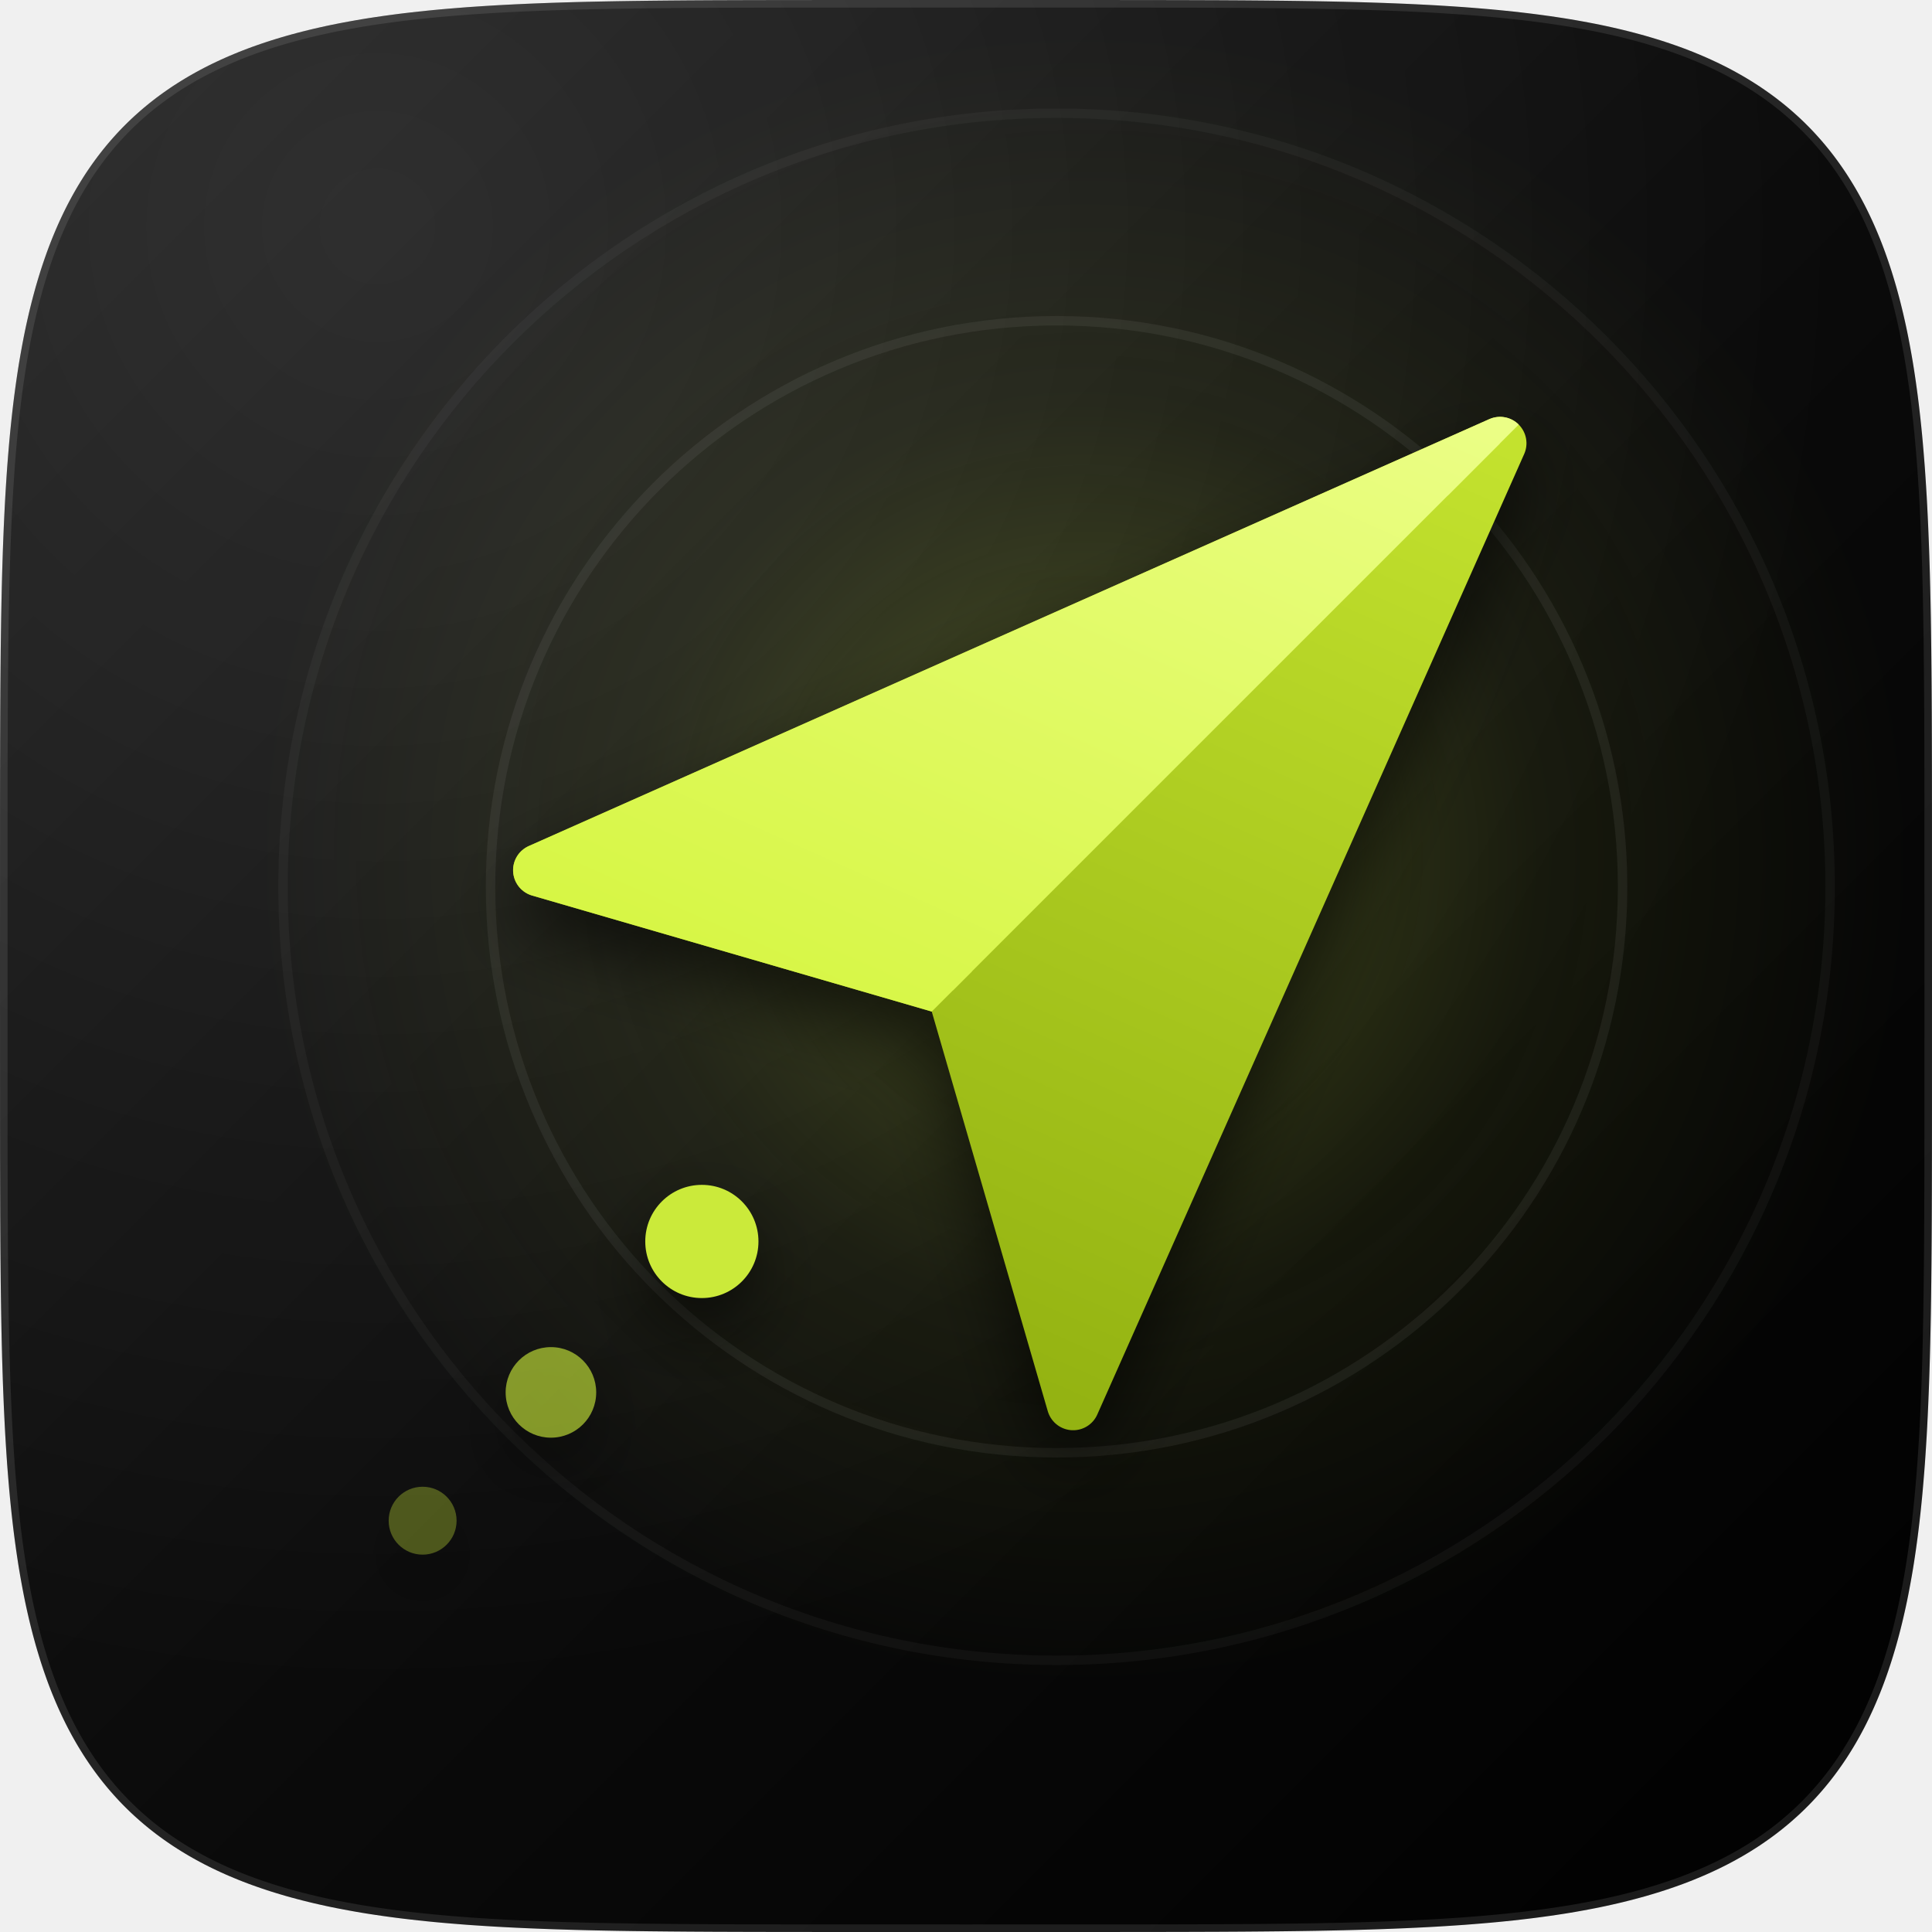
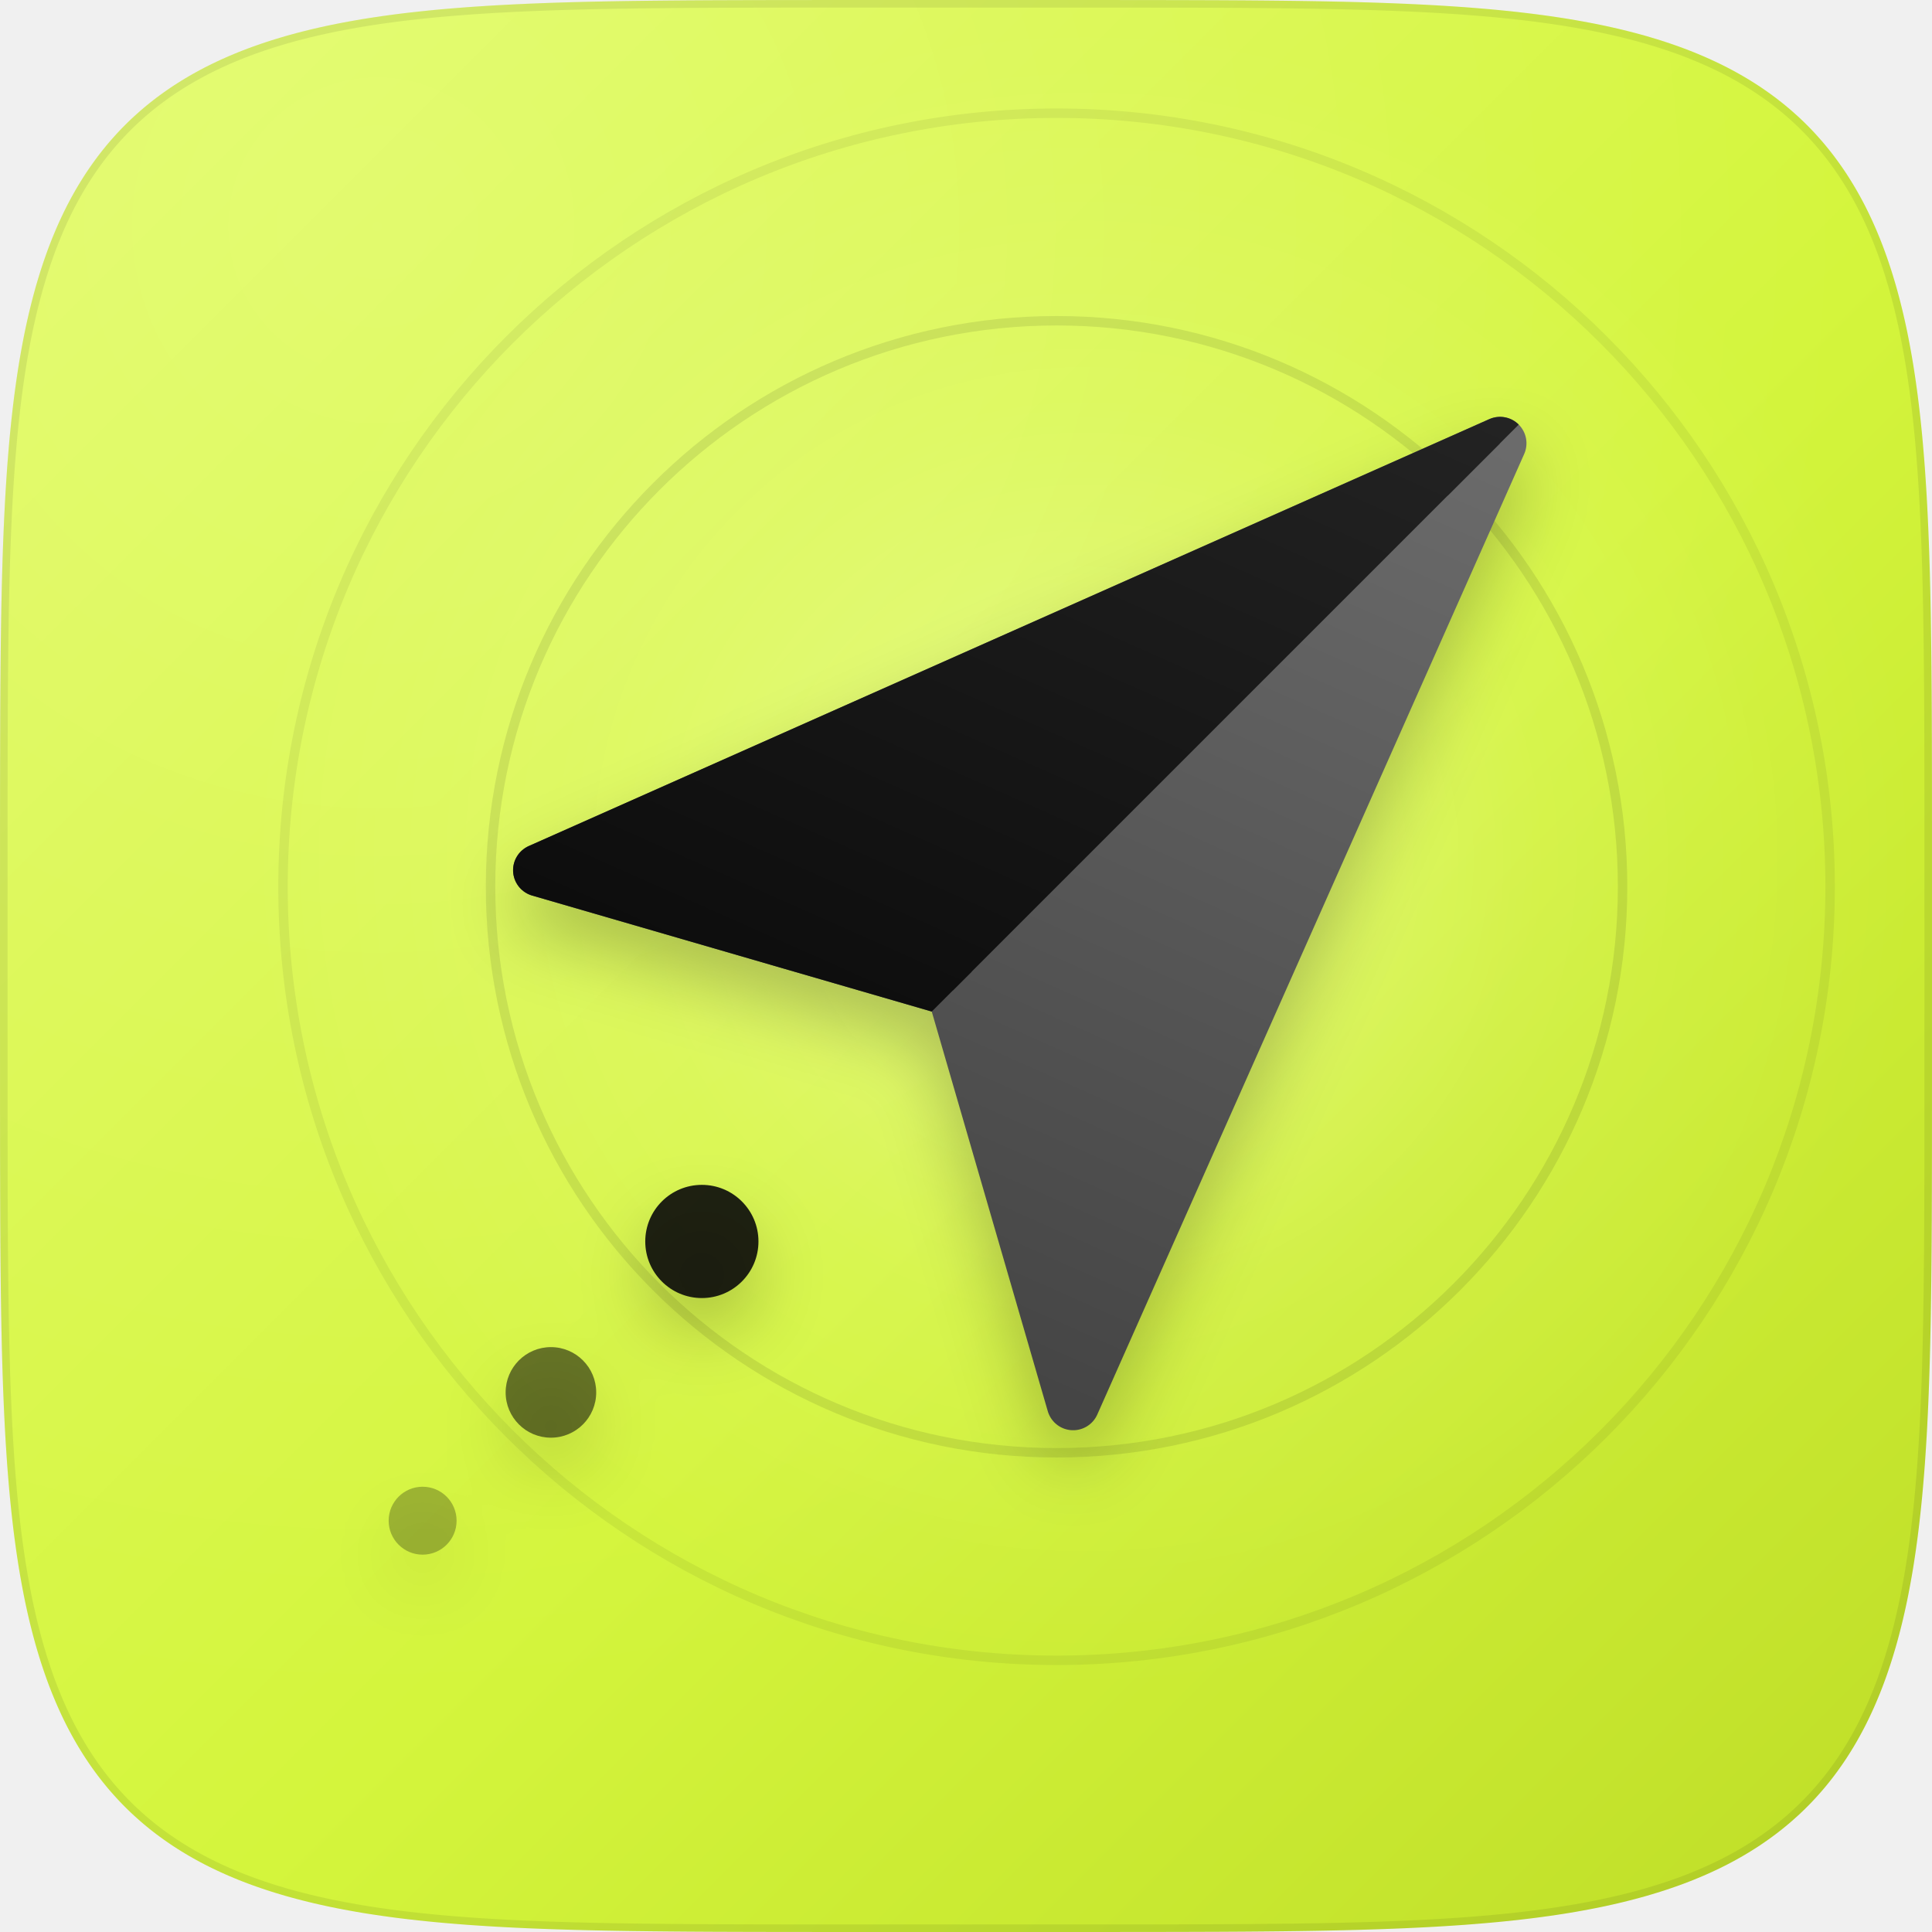
<svg xmlns="http://www.w3.org/2000/svg" viewBox="0 0 1024 1024">
  <defs>
    <linearGradient id="bg" x1="0" y1="0" x2="1024" y2="1024" gradientUnits="userSpaceOnUse">
-       <stop offset="0" stop-color="#1C1C1C" />
-       <stop offset=".55" stop-color="#0A0A0A" />
-       <stop offset="1" stop-color="#000000" />
+       <stop offset="0" stop-color="#E2FB66" />
+       <stop offset=".55" stop-color="#D4F53C" />
+       <stop offset="1" stop-color="#BEDD27" />
    </linearGradient>
    <radialGradient id="glow" cx="575" cy="455" r="440" gradientUnits="userSpaceOnUse">
-       <stop offset="0" stop-color="#D4F53C" stop-opacity="0.26" />
-       <stop offset=".55" stop-color="#D4F53C" stop-opacity="0.065" />
-       <stop offset="1" stop-color="#D4F53C" stop-opacity="0" />
+       <stop offset="0" stop-color="#FFFFFF" stop-opacity="0.32" />
+       <stop offset=".55" stop-color="#FFFFFF" stop-opacity="0.08" />
+       <stop offset="1" stop-color="#FFFFFF" stop-opacity="0" />
    </radialGradient>
    <radialGradient id="hl" cx="200" cy="120" r="780" gradientUnits="userSpaceOnUse">
-       <stop offset="0" stop-color="#fff" stop-opacity="0.1" />
+       <stop offset="0" stop-color="#fff" stop-opacity="0.12" />
      <stop offset="1" stop-color="#fff" stop-opacity="0" />
    </radialGradient>
    <linearGradient id="faceL" x1="-200" y1="-290" x2="0" y2="230" gradientUnits="userSpaceOnUse">
-       <stop offset="0" stop-color="#EEFF8F" />
-       <stop offset="1" stop-color="#D4F53C" />
+       <stop offset="0" stop-color="#262626" />
+       <stop offset="1" stop-color="#0A0A0A" />
    </linearGradient>
    <linearGradient id="faceR" x1="0" y1="-290" x2="200" y2="230" gradientUnits="userSpaceOnUse">
-       <stop offset="0" stop-color="#C3E22E" />
-       <stop offset="1" stop-color="#94B312" />
+       <stop offset="0" stop-color="#6B6B6B" />
+       <stop offset="1" stop-color="#454545" />
    </linearGradient>
    <clipPath id="leftHalf">
      <rect x="-400" y="-400" width="400" height="800" />
    </clipPath>
    <filter id="glyphShadow" x="-25%" y="-25%" width="150%" height="150%" color-interpolation-filters="sRGB">
      <feGaussianBlur in="SourceAlpha" stdDeviation="18" result="b" />
      <feOffset in="b" dy="18" result="o" />
-       <feFlood flood-color="#000000" flood-opacity="0.6" />
+       <feFlood flood-color="#000000" flood-opacity="0.22" />
      <feComposite in2="o" operator="in" result="s" />
      <feMerge>
        <feMergeNode in="s" />
        <feMergeNode in="SourceGraphic" />
      </feMerge>
    </filter>
    <clipPath id="shape">
      <path d="M1024.00 512.00L1023.99 588.84L1023.97 613.39L1023.93 631.24L1023.88 645.78L1023.81 658.27L1023.72 669.32L1023.62 679.32L1023.50 688.48L1023.37 696.98L1023.22 704.92L1023.06 712.40L1022.88 719.47L1022.68 726.20L1022.47 732.61L1022.24 738.75L1022.00 744.64L1021.74 750.31L1021.47 755.78L1021.18 761.07L1020.87 766.18L1020.55 771.13L1020.22 775.94L1019.86 780.62L1019.49 785.16L1019.11 789.59L1018.71 793.91L1018.29 798.12L1017.86 802.23L1017.41 806.25L1016.95 810.17L1016.47 814.02L1015.97 817.78L1015.46 821.46L1014.93 825.07L1014.39 828.61L1013.83 832.08L1013.25 835.49L1012.65 838.83L1012.04 842.12L1011.42 845.34L1010.78 848.51L1010.12 851.63L1009.44 854.69L1008.75 857.70L1008.04 860.66L1007.31 863.58L1006.57 866.45L1005.81 869.27L1005.04 872.05L1004.24 874.78L1003.43 877.48L1002.61 880.13L1001.76 882.75L1000.90 885.33L1000.02 887.87L999.13 890.37L998.22 892.83L997.29 895.26L996.34 897.66L995.37 900.02L994.39 902.35L993.39 904.65L992.37 906.92L991.33 909.15L990.28 911.35L989.21 913.53L988.12 915.67L987.01 917.78L985.88 919.87L984.73 921.93L983.57 923.96L982.38 925.96L981.18 927.93L979.96 929.88L978.72 931.81L977.46 933.70L976.18 935.57L974.88 937.42L973.56 939.24L972.23 941.04L970.87 942.81L969.49 944.56L968.09 946.29L966.67 947.99L965.23 949.67L963.77 951.32L962.29 952.96L960.79 954.57L959.27 956.16L957.72 957.72L956.16 959.27L954.57 960.79L952.96 962.29L951.32 963.77L949.67 965.23L947.99 966.67L946.29 968.09L944.56 969.49L942.81 970.87L941.04 972.23L939.24 973.56L937.42 974.88L935.57 976.18L933.70 977.46L931.81 978.72L929.88 979.96L927.93 981.18L925.96 982.38L923.96 983.57L921.93 984.73L919.87 985.88L917.78 987.01L915.67 988.12L913.53 989.21L911.35 990.28L909.15 991.33L906.92 992.37L904.65 993.39L902.35 994.39L900.02 995.37L897.66 996.34L895.26 997.29L892.83 998.22L890.37 999.13L887.87 1000.02L885.33 1000.90L882.75 1001.76L880.13 1002.61L877.48 1003.43L874.78 1004.24L872.05 1005.04L869.27 1005.81L866.45 1006.57L863.58 1007.31L860.66 1008.04L857.70 1008.75L854.69 1009.44L851.63 1010.12L848.51 1010.78L845.34 1011.42L842.12 1012.04L838.83 1012.65L835.49 1013.25L832.08 1013.83L828.61 1014.39L825.07 1014.93L821.46 1015.46L817.78 1015.97L814.02 1016.47L810.17 1016.95L806.25 1017.41L802.23 1017.86L798.12 1018.29L793.91 1018.71L789.59 1019.11L785.16 1019.49L780.62 1019.86L775.94 1020.22L771.13 1020.55L766.18 1020.87L761.07 1021.18L755.78 1021.47L750.31 1021.74L744.64 1022.00L738.75 1022.24L732.61 1022.47L726.20 1022.68L719.47 1022.88L712.40 1023.06L704.92 1023.22L696.98 1023.37L688.48 1023.50L679.32 1023.62L669.32 1023.72L658.27 1023.81L645.78 1023.88L631.24 1023.93L613.39 1023.97L588.84 1023.99L512.00 1024.00L435.16 1023.99L410.61 1023.97L392.76 1023.93L378.22 1023.88L365.73 1023.81L354.68 1023.72L344.68 1023.62L335.52 1023.50L327.02 1023.37L319.08 1023.22L311.60 1023.06L304.53 1022.88L297.80 1022.68L291.39 1022.47L285.25 1022.24L279.36 1022.00L273.69 1021.74L268.22 1021.47L262.93 1021.18L257.82 1020.87L252.87 1020.55L248.06 1020.22L243.38 1019.86L238.84 1019.49L234.41 1019.11L230.09 1018.71L225.88 1018.29L221.77 1017.86L217.75 1017.41L213.83 1016.95L209.98 1016.47L206.22 1015.97L202.54 1015.46L198.93 1014.93L195.39 1014.39L191.92 1013.83L188.51 1013.25L185.17 1012.65L181.88 1012.04L178.66 1011.42L175.49 1010.78L172.37 1010.12L169.31 1009.44L166.30 1008.75L163.34 1008.04L160.42 1007.31L157.55 1006.57L154.73 1005.81L151.95 1005.04L149.22 1004.24L146.52 1003.43L143.87 1002.61L141.25 1001.76L138.67 1000.90L136.13 1000.02L133.63 999.13L131.17 998.22L128.74 997.29L126.34 996.34L123.98 995.37L121.65 994.39L119.35 993.39L117.08 992.37L114.85 991.33L112.65 990.28L110.47 989.21L108.33 988.12L106.22 987.01L104.13 985.88L102.07 984.73L100.04 983.57L98.04 982.38L96.07 981.18L94.12 979.96L92.19 978.72L90.30 977.46L88.43 976.18L86.58 974.88L84.76 973.56L82.96 972.23L81.19 970.87L79.44 969.49L77.71 968.09L76.01 966.67L74.33 965.23L72.68 963.77L71.04 962.29L69.43 960.79L67.84 959.27L66.28 957.72L64.73 956.16L63.21 954.57L61.71 952.96L60.23 951.32L58.77 949.67L57.33 947.99L55.91 946.29L54.51 944.56L53.13 942.81L51.77 941.04L50.44 939.24L49.12 937.42L47.82 935.57L46.54 933.70L45.28 931.81L44.04 929.88L42.82 927.93L41.62 925.96L40.43 923.96L39.27 921.93L38.12 919.87L36.99 917.78L35.88 915.67L34.79 913.53L33.72 911.35L32.67 909.15L31.63 906.92L30.61 904.65L29.61 902.35L28.63 900.02L27.66 897.66L26.71 895.26L25.78 892.83L24.87 890.37L23.98 887.87L23.10 885.33L22.24 882.75L21.39 880.13L20.57 877.48L19.76 874.78L18.96 872.05L18.19 869.27L17.43 866.45L16.69 863.58L15.96 860.66L15.25 857.70L14.56 854.69L13.88 851.63L13.22 848.51L12.58 845.34L11.96 842.12L11.35 838.83L10.75 835.49L10.17 832.08L9.61 828.61L9.07 825.07L8.54 821.46L8.03 817.78L7.53 814.02L7.05 810.17L6.59 806.25L6.14 802.23L5.71 798.12L5.29 793.91L4.89 789.59L4.51 785.16L4.14 780.62L3.78 775.94L3.45 771.13L3.13 766.18L2.82 761.07L2.53 755.78L2.26 750.31L2.00 744.64L1.76 738.75L1.53 732.61L1.32 726.20L1.12 719.47L0.94 712.40L0.78 704.92L0.63 696.98L0.50 688.48L0.38 679.32L0.28 669.32L0.19 658.27L0.12 645.78L0.07 631.24L0.03 613.39L0.01 588.84L0.00 512.00L0.01 435.16L0.03 410.61L0.07 392.76L0.12 378.22L0.19 365.73L0.28 354.68L0.38 344.68L0.50 335.52L0.63 327.02L0.78 319.08L0.94 311.60L1.12 304.53L1.32 297.80L1.53 291.39L1.76 285.25L2.00 279.36L2.26 273.69L2.53 268.22L2.82 262.93L3.13 257.82L3.45 252.87L3.78 248.06L4.14 243.38L4.51 238.84L4.89 234.41L5.29 230.09L5.71 225.88L6.14 221.77L6.59 217.75L7.05 213.83L7.53 209.98L8.03 206.22L8.54 202.54L9.07 198.93L9.61 195.39L10.17 191.92L10.75 188.51L11.35 185.17L11.96 181.88L12.58 178.66L13.22 175.49L13.88 172.37L14.56 169.31L15.25 166.30L15.96 163.34L16.69 160.42L17.43 157.55L18.19 154.73L18.96 151.95L19.76 149.22L20.57 146.52L21.39 143.87L22.24 141.25L23.10 138.67L23.98 136.13L24.87 133.63L25.78 131.17L26.71 128.74L27.66 126.34L28.63 123.98L29.61 121.65L30.61 119.35L31.63 117.08L32.67 114.85L33.72 112.65L34.79 110.47L35.88 108.33L36.99 106.22L38.12 104.13L39.27 102.07L40.43 100.04L41.62 98.04L42.82 96.07L44.04 94.12L45.28 92.19L46.54 90.30L47.82 88.43L49.12 86.58L50.44 84.76L51.77 82.96L53.13 81.19L54.51 79.44L55.91 77.71L57.33 76.01L58.77 74.33L60.23 72.68L61.71 71.04L63.21 69.43L64.73 67.84L66.28 66.28L67.84 64.73L69.43 63.21L71.04 61.71L72.68 60.23L74.33 58.77L76.01 57.33L77.71 55.91L79.44 54.51L81.19 53.13L82.96 51.77L84.76 50.44L86.58 49.12L88.43 47.82L90.30 46.54L92.19 45.28L94.12 44.04L96.07 42.82L98.04 41.62L100.04 40.43L102.07 39.27L104.13 38.12L106.22 36.99L108.33 35.88L110.47 34.79L112.65 33.72L114.85 32.67L117.08 31.63L119.35 30.61L121.65 29.61L123.98 28.63L126.34 27.66L128.74 26.71L131.17 25.78L133.63 24.87L136.13 23.98L138.67 23.10L141.25 22.24L143.87 21.39L146.52 20.57L149.22 19.76L151.95 18.96L154.73 18.19L157.55 17.43L160.42 16.69L163.34 15.96L166.30 15.25L169.31 14.56L172.37 13.88L175.49 13.22L178.66 12.58L181.88 11.96L185.17 11.35L188.51 10.75L191.92 10.17L195.39 9.61L198.93 9.07L202.54 8.54L206.22 8.03L209.98 7.53L213.83 7.05L217.75 6.59L221.77 6.14L225.88 5.71L230.09 5.29L234.41 4.89L238.84 4.51L243.38 4.14L248.06 3.78L252.87 3.45L257.82 3.13L262.93 2.82L268.22 2.53L273.69 2.26L279.36 2.00L285.25 1.76L291.39 1.53L297.80 1.32L304.53 1.12L311.60 0.94L319.08 0.78L327.02 0.63L335.52 0.50L344.68 0.38L354.68 0.28L365.73 0.19L378.22 0.12L392.76 0.07L410.61 0.03L435.16 0.01L512.00 0.00L588.84 0.01L613.39 0.03L631.24 0.07L645.78 0.12L658.27 0.19L669.32 0.28L679.32 0.38L688.48 0.50L696.98 0.63L704.92 0.78L712.40 0.94L719.47 1.12L726.20 1.32L732.61 1.53L738.75 1.76L744.64 2.00L750.31 2.26L755.78 2.53L761.07 2.82L766.18 3.13L771.13 3.45L775.94 3.78L780.62 4.14L785.16 4.51L789.59 4.89L793.91 5.29L798.12 5.71L802.23 6.14L806.25 6.59L810.17 7.05L814.02 7.53L817.78 8.03L821.46 8.54L825.07 9.07L828.61 9.61L832.08 10.17L835.49 10.75L838.83 11.35L842.12 11.96L845.34 12.58L848.51 13.22L851.63 13.88L854.69 14.56L857.70 15.25L860.66 15.96L863.58 16.69L866.45 17.43L869.27 18.19L872.05 18.96L874.78 19.76L877.48 20.57L880.13 21.39L882.75 22.24L885.33 23.10L887.87 23.98L890.37 24.87L892.83 25.78L895.26 26.71L897.66 27.66L900.02 28.63L902.35 29.61L904.65 30.61L906.92 31.63L909.15 32.67L911.35 33.72L913.53 34.79L915.67 35.88L917.78 36.99L919.87 38.12L921.93 39.27L923.96 40.43L925.96 41.62L927.93 42.82L929.88 44.04L931.81 45.28L933.70 46.54L935.57 47.82L937.42 49.12L939.24 50.44L941.04 51.77L942.81 53.13L944.56 54.51L946.29 55.91L947.99 57.33L949.67 58.77L951.32 60.23L952.96 61.71L954.57 63.21L956.16 64.73L957.72 66.28L959.27 67.84L960.79 69.43L962.29 71.04L963.77 72.68L965.23 74.33L966.67 76.01L968.09 77.71L969.49 79.44L970.87 81.19L972.23 82.96L973.56 84.76L974.88 86.58L976.18 88.43L977.46 90.30L978.72 92.19L979.96 94.12L981.18 96.07L982.38 98.04L983.57 100.04L984.73 102.07L985.88 104.13L987.01 106.22L988.12 108.33L989.21 110.47L990.28 112.65L991.33 114.85L992.37 117.08L993.39 119.35L994.39 121.65L995.37 123.98L996.34 126.34L997.29 128.74L998.22 131.17L999.13 133.63L1000.02 136.13L1000.90 138.67L1001.76 141.25L1002.61 143.87L1003.43 146.52L1004.24 149.22L1005.04 151.95L1005.81 154.73L1006.57 157.55L1007.31 160.42L1008.04 163.34L1008.75 166.30L1009.44 169.31L1010.12 172.37L1010.78 175.49L1011.42 178.66L1012.04 181.88L1012.65 185.17L1013.25 188.51L1013.83 191.92L1014.39 195.39L1014.93 198.93L1015.46 202.54L1015.97 206.22L1016.47 209.98L1016.95 213.83L1017.41 217.75L1017.86 221.77L1018.29 225.88L1018.71 230.09L1019.11 234.41L1019.49 238.84L1019.86 243.38L1020.22 248.06L1020.55 252.87L1020.87 257.82L1021.18 262.93L1021.47 268.22L1021.74 273.69L1022.00 279.36L1022.24 285.25L1022.47 291.39L1022.68 297.80L1022.88 304.53L1023.06 311.60L1023.22 319.08L1023.37 327.02L1023.50 335.52L1023.62 344.68L1023.72 354.68L1023.81 365.73L1023.88 378.22L1023.93 392.76L1023.97 410.61L1023.99 435.16Z" />
    </clipPath>
  </defs>
  <g clip-path="url(#shape)">
    <rect width="1024" height="1024" fill="url(#bg)" />
    <rect width="1024" height="1024" fill="url(#hl)" />
    <rect width="1024" height="1024" fill="url(#glow)" />
    <g transform="translate(512 512) scale(1) translate(-512 -512) translate(0 0)">
-       <g fill="none" stroke="#fff">
-         <circle cx="560" cy="470" r="300" stroke-opacity="0.06" stroke-width="5" />
-         <circle cx="560" cy="470" r="410" stroke-opacity="0.039" stroke-width="5" />
+       <g fill="none" stroke="#0A0A0A">
+         <circle cx="560" cy="470" r="300" stroke-opacity="0.09" stroke-width="5" />
+         <circle cx="560" cy="470" r="410" stroke-opacity="0.06" stroke-width="5" />
      </g>
    </g>
    <g transform="translate(512 512) scale(1) translate(-512 -512) translate(0 0)" filter="url(#glyphShadow)">
-       <circle cx="372" cy="658" r="30" fill="#D4F53C" fill-opacity="0.95" />
-       <circle cx="292" cy="738" r="24" fill="#D4F53C" fill-opacity="0.6" />
-       <circle cx="224" cy="806" r="18" fill="#D4F53C" fill-opacity="0.32" />
+       <circle cx="372" cy="658" r="30" fill="#0A0A0A" fill-opacity="0.9" />
+       <circle cx="292" cy="738" r="24" fill="#0A0A0A" fill-opacity="0.55" />
+       <circle cx="224" cy="806" r="18" fill="#0A0A0A" fill-opacity="0.28" />
      <g transform="translate(590 440) rotate(45)">
        <polygon points="0,-290 200,230 0,120 -200,230" fill="url(#faceR)" stroke="url(#faceR)" stroke-width="28" stroke-linejoin="round" />
        <g clip-path="url(#leftHalf)">
          <polygon points="0,-290 200,230 0,120 -200,230" fill="url(#faceL)" stroke="url(#faceL)" stroke-width="28" stroke-linejoin="round" />
        </g>
      </g>
    </g>
  </g>
-   <path d="M1024.00 512.00L1023.99 588.84L1023.97 613.39L1023.93 631.24L1023.88 645.78L1023.81 658.27L1023.72 669.32L1023.62 679.32L1023.50 688.48L1023.37 696.98L1023.22 704.92L1023.06 712.40L1022.88 719.47L1022.68 726.20L1022.47 732.61L1022.24 738.75L1022.00 744.64L1021.74 750.31L1021.47 755.78L1021.18 761.07L1020.87 766.18L1020.55 771.13L1020.22 775.94L1019.86 780.62L1019.49 785.16L1019.11 789.59L1018.71 793.91L1018.29 798.12L1017.86 802.23L1017.41 806.25L1016.95 810.17L1016.47 814.02L1015.97 817.78L1015.46 821.46L1014.93 825.07L1014.39 828.61L1013.83 832.08L1013.25 835.49L1012.65 838.83L1012.04 842.12L1011.42 845.34L1010.78 848.51L1010.12 851.63L1009.44 854.69L1008.75 857.70L1008.04 860.66L1007.31 863.58L1006.57 866.45L1005.81 869.27L1005.04 872.05L1004.24 874.78L1003.43 877.48L1002.61 880.13L1001.76 882.75L1000.90 885.33L1000.02 887.87L999.13 890.37L998.22 892.83L997.29 895.26L996.34 897.66L995.37 900.02L994.39 902.35L993.39 904.65L992.37 906.92L991.33 909.15L990.28 911.35L989.21 913.53L988.12 915.67L987.01 917.78L985.88 919.87L984.73 921.93L983.57 923.96L982.38 925.96L981.18 927.93L979.96 929.88L978.72 931.81L977.46 933.70L976.18 935.57L974.88 937.42L973.56 939.24L972.23 941.04L970.87 942.81L969.49 944.56L968.09 946.29L966.67 947.99L965.23 949.67L963.77 951.32L962.29 952.96L960.79 954.57L959.27 956.16L957.72 957.72L956.16 959.27L954.57 960.79L952.96 962.29L951.32 963.77L949.67 965.23L947.99 966.67L946.29 968.09L944.56 969.49L942.81 970.87L941.04 972.23L939.24 973.56L937.42 974.88L935.57 976.18L933.70 977.46L931.81 978.72L929.88 979.96L927.93 981.18L925.96 982.38L923.96 983.57L921.93 984.73L919.87 985.88L917.78 987.01L915.67 988.12L913.53 989.21L911.35 990.28L909.15 991.33L906.92 992.37L904.65 993.39L902.35 994.39L900.02 995.37L897.66 996.34L895.26 997.29L892.83 998.22L890.37 999.13L887.87 1000.02L885.33 1000.90L882.75 1001.76L880.13 1002.61L877.48 1003.43L874.78 1004.24L872.05 1005.04L869.27 1005.81L866.45 1006.57L863.58 1007.31L860.66 1008.04L857.70 1008.75L854.69 1009.44L851.63 1010.12L848.51 1010.78L845.34 1011.42L842.12 1012.04L838.83 1012.65L835.49 1013.25L832.08 1013.83L828.61 1014.39L825.07 1014.93L821.46 1015.46L817.78 1015.97L814.02 1016.47L810.17 1016.95L806.25 1017.41L802.23 1017.86L798.12 1018.29L793.91 1018.71L789.59 1019.11L785.16 1019.49L780.62 1019.86L775.94 1020.22L771.13 1020.55L766.18 1020.87L761.07 1021.18L755.78 1021.47L750.31 1021.74L744.64 1022.00L738.75 1022.24L732.61 1022.47L726.20 1022.68L719.47 1022.88L712.40 1023.06L704.92 1023.22L696.98 1023.37L688.48 1023.50L679.32 1023.62L669.32 1023.72L658.27 1023.81L645.78 1023.88L631.24 1023.93L613.39 1023.97L588.84 1023.99L512.00 1024.00L435.16 1023.99L410.61 1023.97L392.76 1023.93L378.22 1023.88L365.73 1023.81L354.68 1023.72L344.68 1023.62L335.52 1023.50L327.02 1023.37L319.08 1023.22L311.60 1023.06L304.53 1022.88L297.80 1022.68L291.39 1022.47L285.25 1022.24L279.36 1022.00L273.69 1021.74L268.22 1021.47L262.93 1021.18L257.82 1020.87L252.87 1020.55L248.06 1020.22L243.38 1019.86L238.84 1019.49L234.41 1019.11L230.09 1018.71L225.88 1018.29L221.77 1017.86L217.75 1017.41L213.83 1016.95L209.98 1016.47L206.22 1015.97L202.54 1015.46L198.93 1014.93L195.39 1014.39L191.92 1013.83L188.51 1013.25L185.17 1012.65L181.88 1012.04L178.66 1011.42L175.49 1010.78L172.37 1010.12L169.31 1009.44L166.30 1008.75L163.34 1008.04L160.42 1007.31L157.55 1006.57L154.73 1005.81L151.95 1005.04L149.22 1004.24L146.52 1003.43L143.87 1002.61L141.25 1001.76L138.67 1000.90L136.13 1000.02L133.63 999.13L131.17 998.22L128.74 997.29L126.34 996.34L123.98 995.37L121.65 994.39L119.35 993.39L117.08 992.37L114.85 991.33L112.65 990.28L110.47 989.21L108.33 988.12L106.22 987.01L104.13 985.88L102.07 984.73L100.04 983.57L98.04 982.38L96.07 981.18L94.12 979.96L92.19 978.72L90.30 977.46L88.43 976.18L86.58 974.88L84.76 973.56L82.96 972.23L81.19 970.87L79.44 969.49L77.71 968.09L76.01 966.67L74.33 965.23L72.68 963.77L71.04 962.29L69.43 960.79L67.84 959.27L66.28 957.72L64.73 956.16L63.21 954.57L61.71 952.96L60.23 951.32L58.77 949.67L57.33 947.99L55.91 946.29L54.51 944.56L53.13 942.81L51.77 941.04L50.44 939.24L49.12 937.42L47.82 935.57L46.54 933.70L45.28 931.81L44.04 929.88L42.82 927.93L41.62 925.96L40.43 923.96L39.27 921.93L38.12 919.87L36.99 917.78L35.88 915.67L34.79 913.53L33.72 911.35L32.67 909.15L31.63 906.92L30.61 904.65L29.61 902.35L28.63 900.02L27.66 897.66L26.71 895.26L25.78 892.83L24.87 890.37L23.98 887.87L23.10 885.33L22.24 882.75L21.39 880.13L20.57 877.48L19.76 874.78L18.96 872.05L18.19 869.27L17.43 866.45L16.69 863.58L15.96 860.66L15.25 857.70L14.56 854.69L13.88 851.63L13.22 848.51L12.58 845.34L11.96 842.12L11.35 838.83L10.75 835.49L10.17 832.08L9.61 828.61L9.07 825.07L8.54 821.46L8.03 817.78L7.53 814.02L7.05 810.17L6.59 806.25L6.14 802.23L5.71 798.12L5.29 793.91L4.89 789.59L4.51 785.16L4.14 780.62L3.78 775.94L3.45 771.13L3.13 766.18L2.82 761.07L2.53 755.78L2.26 750.31L2.00 744.64L1.76 738.75L1.53 732.61L1.32 726.20L1.12 719.47L0.94 712.40L0.78 704.92L0.63 696.98L0.50 688.48L0.38 679.32L0.28 669.32L0.19 658.27L0.12 645.78L0.07 631.24L0.03 613.39L0.01 588.84L0.00 512.00L0.01 435.16L0.03 410.61L0.07 392.76L0.12 378.22L0.19 365.73L0.28 354.68L0.38 344.68L0.50 335.52L0.63 327.02L0.78 319.08L0.94 311.60L1.12 304.53L1.32 297.80L1.53 291.39L1.76 285.25L2.00 279.36L2.26 273.69L2.53 268.22L2.82 262.93L3.13 257.82L3.45 252.87L3.78 248.06L4.14 243.38L4.51 238.84L4.89 234.41L5.29 230.09L5.71 225.88L6.14 221.77L6.59 217.75L7.05 213.83L7.53 209.98L8.03 206.22L8.54 202.54L9.07 198.93L9.61 195.39L10.17 191.92L10.75 188.51L11.35 185.17L11.96 181.88L12.58 178.66L13.22 175.49L13.88 172.37L14.56 169.31L15.25 166.30L15.96 163.34L16.69 160.42L17.43 157.55L18.19 154.73L18.96 151.95L19.76 149.22L20.57 146.52L21.39 143.87L22.24 141.25L23.10 138.67L23.98 136.13L24.87 133.63L25.78 131.17L26.71 128.74L27.66 126.34L28.63 123.98L29.61 121.65L30.61 119.35L31.63 117.08L32.67 114.85L33.72 112.65L34.79 110.47L35.88 108.33L36.99 106.22L38.12 104.13L39.27 102.07L40.43 100.04L41.62 98.04L42.82 96.07L44.04 94.12L45.28 92.19L46.54 90.30L47.82 88.43L49.12 86.58L50.44 84.76L51.77 82.96L53.13 81.19L54.51 79.44L55.91 77.71L57.33 76.01L58.77 74.33L60.23 72.68L61.71 71.04L63.21 69.43L64.73 67.84L66.28 66.28L67.84 64.73L69.43 63.21L71.04 61.71L72.68 60.23L74.33 58.77L76.01 57.33L77.71 55.91L79.44 54.51L81.19 53.13L82.96 51.77L84.76 50.44L86.58 49.12L88.43 47.82L90.30 46.54L92.19 45.28L94.12 44.04L96.07 42.82L98.04 41.62L100.04 40.43L102.07 39.27L104.13 38.12L106.22 36.99L108.33 35.88L110.47 34.79L112.65 33.72L114.85 32.67L117.08 31.63L119.35 30.61L121.65 29.61L123.98 28.63L126.34 27.66L128.74 26.71L131.17 25.78L133.63 24.87L136.13 23.98L138.67 23.10L141.25 22.24L143.87 21.39L146.52 20.57L149.22 19.76L151.95 18.96L154.73 18.19L157.55 17.43L160.42 16.69L163.34 15.96L166.30 15.25L169.31 14.56L172.37 13.88L175.49 13.22L178.66 12.58L181.88 11.96L185.17 11.35L188.51 10.75L191.92 10.17L195.39 9.61L198.93 9.07L202.54 8.54L206.22 8.03L209.98 7.53L213.83 7.05L217.75 6.59L221.77 6.14L225.88 5.71L230.09 5.29L234.41 4.89L238.84 4.51L243.38 4.14L248.06 3.78L252.87 3.45L257.82 3.13L262.93 2.82L268.22 2.53L273.69 2.26L279.36 2.00L285.25 1.76L291.39 1.53L297.80 1.32L304.53 1.12L311.60 0.94L319.08 0.78L327.02 0.63L335.52 0.50L344.68 0.38L354.68 0.28L365.73 0.19L378.22 0.12L392.76 0.07L410.61 0.03L435.16 0.01L512.00 0.00L588.84 0.01L613.39 0.03L631.24 0.07L645.78 0.12L658.27 0.19L669.32 0.28L679.32 0.38L688.48 0.50L696.98 0.63L704.92 0.78L712.40 0.94L719.47 1.12L726.20 1.32L732.61 1.53L738.75 1.76L744.64 2.00L750.31 2.26L755.78 2.53L761.07 2.82L766.18 3.13L771.13 3.45L775.94 3.78L780.62 4.14L785.16 4.51L789.59 4.89L793.91 5.29L798.12 5.71L802.23 6.14L806.25 6.59L810.17 7.05L814.02 7.53L817.78 8.03L821.46 8.54L825.07 9.07L828.61 9.61L832.08 10.17L835.49 10.75L838.83 11.35L842.12 11.96L845.34 12.58L848.51 13.22L851.63 13.88L854.69 14.56L857.70 15.25L860.66 15.96L863.58 16.69L866.45 17.43L869.27 18.19L872.05 18.96L874.78 19.76L877.48 20.57L880.13 21.39L882.75 22.24L885.33 23.10L887.87 23.98L890.37 24.87L892.83 25.78L895.26 26.71L897.66 27.66L900.02 28.63L902.35 29.61L904.65 30.61L906.92 31.63L909.15 32.67L911.35 33.72L913.53 34.79L915.67 35.88L917.78 36.99L919.87 38.12L921.93 39.27L923.96 40.43L925.96 41.62L927.93 42.82L929.88 44.04L931.81 45.28L933.70 46.54L935.57 47.82L937.42 49.12L939.24 50.44L941.04 51.77L942.81 53.13L944.56 54.51L946.29 55.91L947.99 57.33L949.67 58.77L951.32 60.23L952.96 61.71L954.57 63.21L956.16 64.73L957.72 66.28L959.27 67.84L960.79 69.43L962.29 71.04L963.77 72.68L965.23 74.33L966.67 76.01L968.09 77.71L969.49 79.44L970.87 81.19L972.23 82.96L973.56 84.76L974.88 86.58L976.18 88.43L977.46 90.30L978.72 92.19L979.96 94.12L981.18 96.07L982.38 98.04L983.57 100.04L984.73 102.07L985.88 104.13L987.01 106.22L988.12 108.33L989.21 110.47L990.28 112.65L991.33 114.85L992.37 117.08L993.39 119.35L994.39 121.65L995.37 123.98L996.34 126.34L997.29 128.74L998.22 131.17L999.13 133.63L1000.02 136.13L1000.90 138.67L1001.76 141.25L1002.61 143.87L1003.43 146.52L1004.24 149.22L1005.04 151.95L1005.81 154.73L1006.57 157.55L1007.31 160.42L1008.04 163.34L1008.75 166.30L1009.44 169.31L1010.12 172.37L1010.78 175.49L1011.42 178.66L1012.04 181.88L1012.65 185.17L1013.25 188.51L1013.83 191.92L1014.39 195.39L1014.93 198.93L1015.46 202.54L1015.97 206.22L1016.47 209.98L1016.95 213.83L1017.41 217.75L1017.86 221.77L1018.29 225.88L1018.71 230.09L1019.11 234.41L1019.49 238.84L1019.86 243.38L1020.22 248.06L1020.55 252.87L1020.87 257.82L1021.18 262.93L1021.47 268.22L1021.74 273.69L1022.00 279.36L1022.24 285.25L1022.47 291.39L1022.68 297.80L1022.88 304.53L1023.06 311.60L1023.22 319.08L1023.37 327.02L1023.50 335.52L1023.62 344.68L1023.72 354.68L1023.81 365.73L1023.88 378.22L1023.93 392.76L1023.97 410.61L1023.99 435.16Z" fill="none" stroke="rgba(255,255,255,.10)" stroke-width="8" clip-path="url(#shape)" />
+   <path d="M1024.00 512.00L1023.99 588.84L1023.97 613.39L1023.93 631.24L1023.88 645.78L1023.81 658.27L1023.72 669.32L1023.62 679.32L1023.50 688.48L1023.37 696.98L1023.22 704.92L1023.06 712.40L1022.88 719.47L1022.68 726.20L1022.47 732.61L1022.24 738.75L1022.00 744.64L1021.74 750.31L1021.47 755.78L1021.18 761.07L1020.87 766.18L1020.55 771.13L1020.22 775.94L1019.86 780.62L1019.49 785.16L1019.11 789.59L1018.71 793.91L1018.29 798.12L1017.86 802.23L1017.41 806.25L1016.95 810.17L1016.47 814.02L1015.97 817.78L1015.46 821.46L1014.93 825.07L1014.39 828.61L1013.83 832.08L1013.25 835.49L1012.65 838.83L1012.04 842.12L1011.42 845.34L1010.78 848.51L1010.12 851.63L1009.44 854.69L1008.75 857.70L1008.04 860.66L1007.31 863.58L1006.57 866.45L1005.81 869.27L1005.04 872.05L1004.24 874.78L1003.43 877.48L1002.61 880.13L1001.76 882.75L1000.90 885.33L1000.02 887.87L999.13 890.37L998.22 892.83L997.29 895.26L996.34 897.66L995.37 900.02L994.39 902.35L993.39 904.65L992.37 906.92L991.33 909.15L990.28 911.35L989.21 913.53L988.12 915.67L987.01 917.78L985.88 919.87L984.73 921.93L983.57 923.96L982.38 925.96L981.18 927.93L979.96 929.88L978.72 931.81L977.46 933.70L976.18 935.57L974.88 937.42L973.56 939.24L972.23 941.04L970.87 942.81L969.49 944.56L968.09 946.29L966.67 947.99L965.23 949.67L963.77 951.32L962.29 952.96L960.79 954.57L959.27 956.16L957.72 957.72L956.16 959.27L954.57 960.79L952.96 962.29L951.32 963.77L949.67 965.23L947.99 966.67L946.29 968.09L944.56 969.49L942.81 970.87L941.04 972.23L939.24 973.56L937.42 974.88L935.57 976.18L933.70 977.46L931.81 978.72L929.88 979.96L927.93 981.18L925.96 982.38L923.96 983.57L921.93 984.73L919.87 985.88L917.78 987.01L915.67 988.12L913.53 989.21L911.35 990.28L909.15 991.33L906.92 992.37L904.65 993.39L902.35 994.39L900.02 995.37L897.66 996.34L895.26 997.29L892.83 998.22L890.37 999.13L887.87 1000.02L885.33 1000.90L882.75 1001.76L880.13 1002.61L877.48 1003.43L874.78 1004.24L872.05 1005.04L869.27 1005.81L866.45 1006.57L863.58 1007.31L860.66 1008.04L857.70 1008.75L854.69 1009.44L851.63 1010.12L848.51 1010.78L845.34 1011.42L842.12 1012.04L838.83 1012.65L835.49 1013.25L832.08 1013.83L828.61 1014.39L825.07 1014.93L821.46 1015.46L817.78 1015.97L814.02 1016.47L810.17 1016.95L806.25 1017.41L802.23 1017.86L798.12 1018.29L793.91 1018.71L789.59 1019.11L785.16 1019.49L780.62 1019.86L775.94 1020.22L771.13 1020.55L766.18 1020.87L761.07 1021.18L755.78 1021.47L750.31 1021.74L744.64 1022.00L738.75 1022.24L732.61 1022.47L726.20 1022.68L719.47 1022.88L712.40 1023.06L704.92 1023.22L696.98 1023.37L688.48 1023.50L679.32 1023.62L669.32 1023.72L658.27 1023.81L645.78 1023.88L631.24 1023.93L613.39 1023.97L588.84 1023.99L512.00 1024.00L435.16 1023.99L410.61 1023.97L392.76 1023.93L378.22 1023.88L365.73 1023.81L354.68 1023.72L344.68 1023.62L335.52 1023.50L327.02 1023.37L319.08 1023.22L311.60 1023.06L304.53 1022.88L297.80 1022.68L291.39 1022.47L285.25 1022.24L279.36 1022.00L273.69 1021.74L268.22 1021.47L262.93 1021.18L257.82 1020.87L252.87 1020.55L248.06 1020.22L243.38 1019.86L238.84 1019.49L234.41 1019.11L230.09 1018.71L225.88 1018.29L221.77 1017.86L217.75 1017.41L213.83 1016.95L209.98 1016.47L206.22 1015.97L202.54 1015.46L198.93 1014.93L195.39 1014.39L191.92 1013.83L188.51 1013.25L185.17 1012.65L181.88 1012.04L178.66 1011.42L175.49 1010.78L172.37 1010.12L169.31 1009.44L166.30 1008.75L163.34 1008.04L160.42 1007.31L157.55 1006.57L154.73 1005.81L151.95 1005.04L149.22 1004.24L146.52 1003.43L143.87 1002.61L141.25 1001.76L138.67 1000.90L136.13 1000.02L133.63 999.13L131.17 998.22L128.74 997.29L126.34 996.34L123.98 995.37L121.65 994.39L119.35 993.39L117.08 992.37L114.85 991.33L112.65 990.28L110.47 989.21L108.33 988.12L106.22 987.01L104.13 985.88L102.07 984.73L100.04 983.57L98.04 982.38L96.07 981.18L94.12 979.96L92.19 978.72L90.30 977.46L88.43 976.18L86.58 974.88L84.76 973.56L82.96 972.23L81.19 970.87L79.44 969.49L77.71 968.09L76.01 966.67L74.33 965.23L72.68 963.77L71.04 962.29L69.43 960.79L67.84 959.27L66.28 957.72L64.73 956.16L63.21 954.57L61.71 952.96L60.23 951.32L58.77 949.67L57.33 947.99L55.91 946.29L54.51 944.56L53.13 942.81L51.77 941.04L50.44 939.24L49.12 937.42L47.82 935.57L46.54 933.70L45.28 931.81L44.04 929.88L42.82 927.93L41.62 925.96L40.43 923.96L39.27 921.93L38.12 919.87L36.99 917.78L35.88 915.67L34.79 913.53L33.72 911.35L32.67 909.15L31.63 906.92L30.61 904.65L29.61 902.35L28.63 900.02L27.66 897.66L26.71 895.26L25.78 892.83L24.87 890.37L23.98 887.87L23.10 885.33L22.24 882.75L21.39 880.13L20.57 877.48L19.76 874.78L18.96 872.05L18.19 869.27L17.43 866.45L16.69 863.58L15.96 860.66L15.25 857.70L14.56 854.69L13.88 851.63L13.22 848.51L12.58 845.34L11.96 842.12L11.35 838.83L10.75 835.49L10.17 832.08L9.61 828.61L9.07 825.07L8.54 821.46L8.03 817.78L7.53 814.02L7.05 810.17L6.59 806.25L6.14 802.23L5.71 798.12L5.29 793.91L4.89 789.59L4.51 785.16L4.14 780.62L3.78 775.94L3.45 771.13L3.13 766.18L2.82 761.07L2.53 755.78L2.26 750.31L2.00 744.64L1.76 738.75L1.53 732.61L1.32 726.20L1.12 719.47L0.94 712.40L0.78 704.92L0.63 696.98L0.50 688.48L0.38 679.32L0.28 669.32L0.19 658.27L0.12 645.78L0.07 631.24L0.03 613.39L0.01 588.84L0.00 512.00L0.01 435.16L0.03 410.61L0.07 392.76L0.12 378.22L0.19 365.73L0.28 354.68L0.38 344.68L0.50 335.52L0.63 327.02L0.78 319.08L0.94 311.60L1.12 304.53L1.32 297.80L1.53 291.39L1.76 285.25L2.00 279.36L2.26 273.69L2.53 268.22L2.82 262.93L3.13 257.82L3.45 252.87L3.78 248.06L4.14 243.38L4.51 238.84L4.89 234.41L5.29 230.09L5.71 225.88L6.14 221.77L6.59 217.75L7.05 213.83L7.53 209.98L8.03 206.22L8.54 202.54L9.07 198.93L9.61 195.39L10.17 191.92L10.75 188.51L11.35 185.17L11.96 181.88L12.58 178.66L13.22 175.49L13.88 172.37L14.56 169.31L15.25 166.30L15.96 163.34L16.69 160.42L17.43 157.55L18.19 154.73L18.96 151.95L19.76 149.22L20.57 146.52L21.39 143.87L22.24 141.25L23.10 138.67L23.98 136.13L24.87 133.63L25.78 131.17L26.71 128.74L27.66 126.34L28.63 123.98L29.61 121.65L30.61 119.35L31.63 117.08L32.67 114.85L33.72 112.65L34.79 110.47L35.88 108.33L36.99 106.22L38.12 104.13L39.27 102.07L40.43 100.04L41.62 98.04L42.82 96.07L44.04 94.12L45.28 92.19L46.54 90.30L47.82 88.43L49.12 86.58L50.44 84.76L51.77 82.96L53.13 81.19L54.51 79.44L55.91 77.71L57.33 76.01L58.77 74.33L60.23 72.68L61.71 71.04L63.21 69.43L64.73 67.84L66.28 66.28L67.84 64.73L69.43 63.21L71.04 61.71L72.68 60.23L74.33 58.77L76.01 57.33L77.71 55.91L79.44 54.51L81.19 53.13L82.96 51.77L84.76 50.44L86.58 49.12L88.43 47.82L90.30 46.54L92.19 45.28L94.12 44.04L96.07 42.82L98.04 41.62L100.04 40.43L102.07 39.27L104.13 38.12L106.22 36.99L108.33 35.88L110.47 34.79L112.65 33.72L114.85 32.67L117.08 31.63L119.35 30.61L121.65 29.61L123.98 28.63L126.34 27.66L128.74 26.71L131.17 25.78L133.63 24.87L136.13 23.98L138.67 23.10L141.25 22.24L143.87 21.39L146.52 20.57L149.22 19.76L151.95 18.96L154.73 18.19L157.55 17.43L160.42 16.69L163.34 15.96L166.30 15.25L169.31 14.56L172.37 13.88L175.49 13.22L178.66 12.58L181.88 11.96L185.17 11.35L188.51 10.75L191.92 10.17L195.39 9.61L198.93 9.07L202.54 8.54L206.22 8.03L209.98 7.53L213.83 7.05L217.75 6.59L221.77 6.14L225.88 5.71L230.09 5.29L234.41 4.89L238.84 4.51L243.38 4.14L248.06 3.78L252.87 3.45L257.82 3.13L262.93 2.82L268.22 2.53L273.69 2.26L279.36 2.00L285.25 1.76L291.39 1.53L297.80 1.32L304.53 1.12L311.60 0.94L319.08 0.78L327.02 0.63L335.52 0.50L344.68 0.38L354.68 0.28L365.73 0.19L378.22 0.12L392.76 0.07L410.61 0.03L435.16 0.01L512.00 0.00L588.84 0.01L613.39 0.03L631.24 0.07L645.78 0.12L658.27 0.19L669.32 0.28L679.32 0.38L688.48 0.50L696.98 0.63L704.92 0.78L712.40 0.94L719.47 1.12L726.20 1.32L732.61 1.53L738.75 1.76L744.64 2.00L750.31 2.26L755.78 2.53L761.07 2.82L766.18 3.13L771.13 3.45L775.94 3.78L780.62 4.14L785.16 4.51L789.59 4.89L793.91 5.29L798.12 5.71L802.23 6.14L806.25 6.59L810.17 7.05L814.02 7.53L817.78 8.03L821.46 8.54L825.07 9.07L828.61 9.61L832.08 10.17L835.49 10.75L838.83 11.35L842.12 11.96L845.34 12.58L848.51 13.22L851.63 13.88L854.69 14.56L857.70 15.25L860.66 15.96L863.58 16.69L866.45 17.43L869.27 18.19L872.05 18.96L874.78 19.76L877.48 20.57L880.13 21.39L882.75 22.24L885.33 23.10L887.87 23.98L890.37 24.87L892.83 25.78L895.26 26.71L897.66 27.66L900.02 28.63L902.35 29.61L904.65 30.61L906.92 31.63L909.15 32.67L911.35 33.72L913.53 34.79L915.67 35.88L917.78 36.99L919.87 38.12L921.93 39.27L923.96 40.43L925.96 41.62L927.93 42.82L929.88 44.04L931.81 45.28L933.70 46.54L935.57 47.82L937.42 49.12L939.24 50.44L941.04 51.77L942.81 53.13L944.56 54.51L946.29 55.91L947.99 57.33L949.67 58.77L951.32 60.23L952.96 61.71L954.57 63.21L956.16 64.73L957.72 66.28L959.27 67.84L960.79 69.43L962.29 71.04L963.77 72.68L965.23 74.33L966.67 76.01L968.09 77.71L969.49 79.44L970.87 81.19L972.23 82.96L973.56 84.76L974.88 86.58L976.18 88.43L977.46 90.30L978.72 92.19L979.96 94.12L981.18 96.07L982.38 98.04L983.57 100.04L984.73 102.07L985.88 104.13L987.01 106.22L988.12 108.33L989.21 110.47L990.28 112.65L991.33 114.85L992.37 117.08L993.39 119.35L994.39 121.65L995.37 123.98L996.34 126.34L997.29 128.74L998.22 131.17L999.13 133.63L1000.02 136.13L1000.90 138.67L1001.76 141.25L1002.61 143.87L1003.43 146.52L1004.24 149.22L1005.04 151.95L1005.81 154.73L1006.57 157.55L1007.31 160.42L1008.04 163.34L1008.75 166.30L1009.44 169.31L1010.12 172.37L1010.78 175.49L1011.42 178.66L1012.04 181.88L1012.65 185.17L1013.25 188.51L1013.83 191.92L1014.39 195.39L1014.93 198.93L1015.46 202.54L1015.97 206.22L1016.47 209.98L1016.95 213.83L1017.41 217.75L1017.86 221.77L1018.29 225.88L1018.71 230.09L1019.11 234.41L1019.49 238.84L1019.86 243.38L1020.22 248.06L1020.55 252.87L1020.87 257.82L1021.18 262.93L1021.47 268.22L1021.74 273.69L1022.00 279.36L1022.24 285.25L1022.47 291.39L1022.68 297.80L1022.88 304.53L1023.06 311.60L1023.22 319.08L1023.37 327.02L1023.50 335.52L1023.62 344.68L1023.72 354.68L1023.81 365.73L1023.88 378.22L1023.93 392.76L1023.97 410.61L1023.99 435.16Z" fill="none" stroke="rgba(0,0,0,.08)" stroke-width="8" clip-path="url(#shape)" />
</svg>
